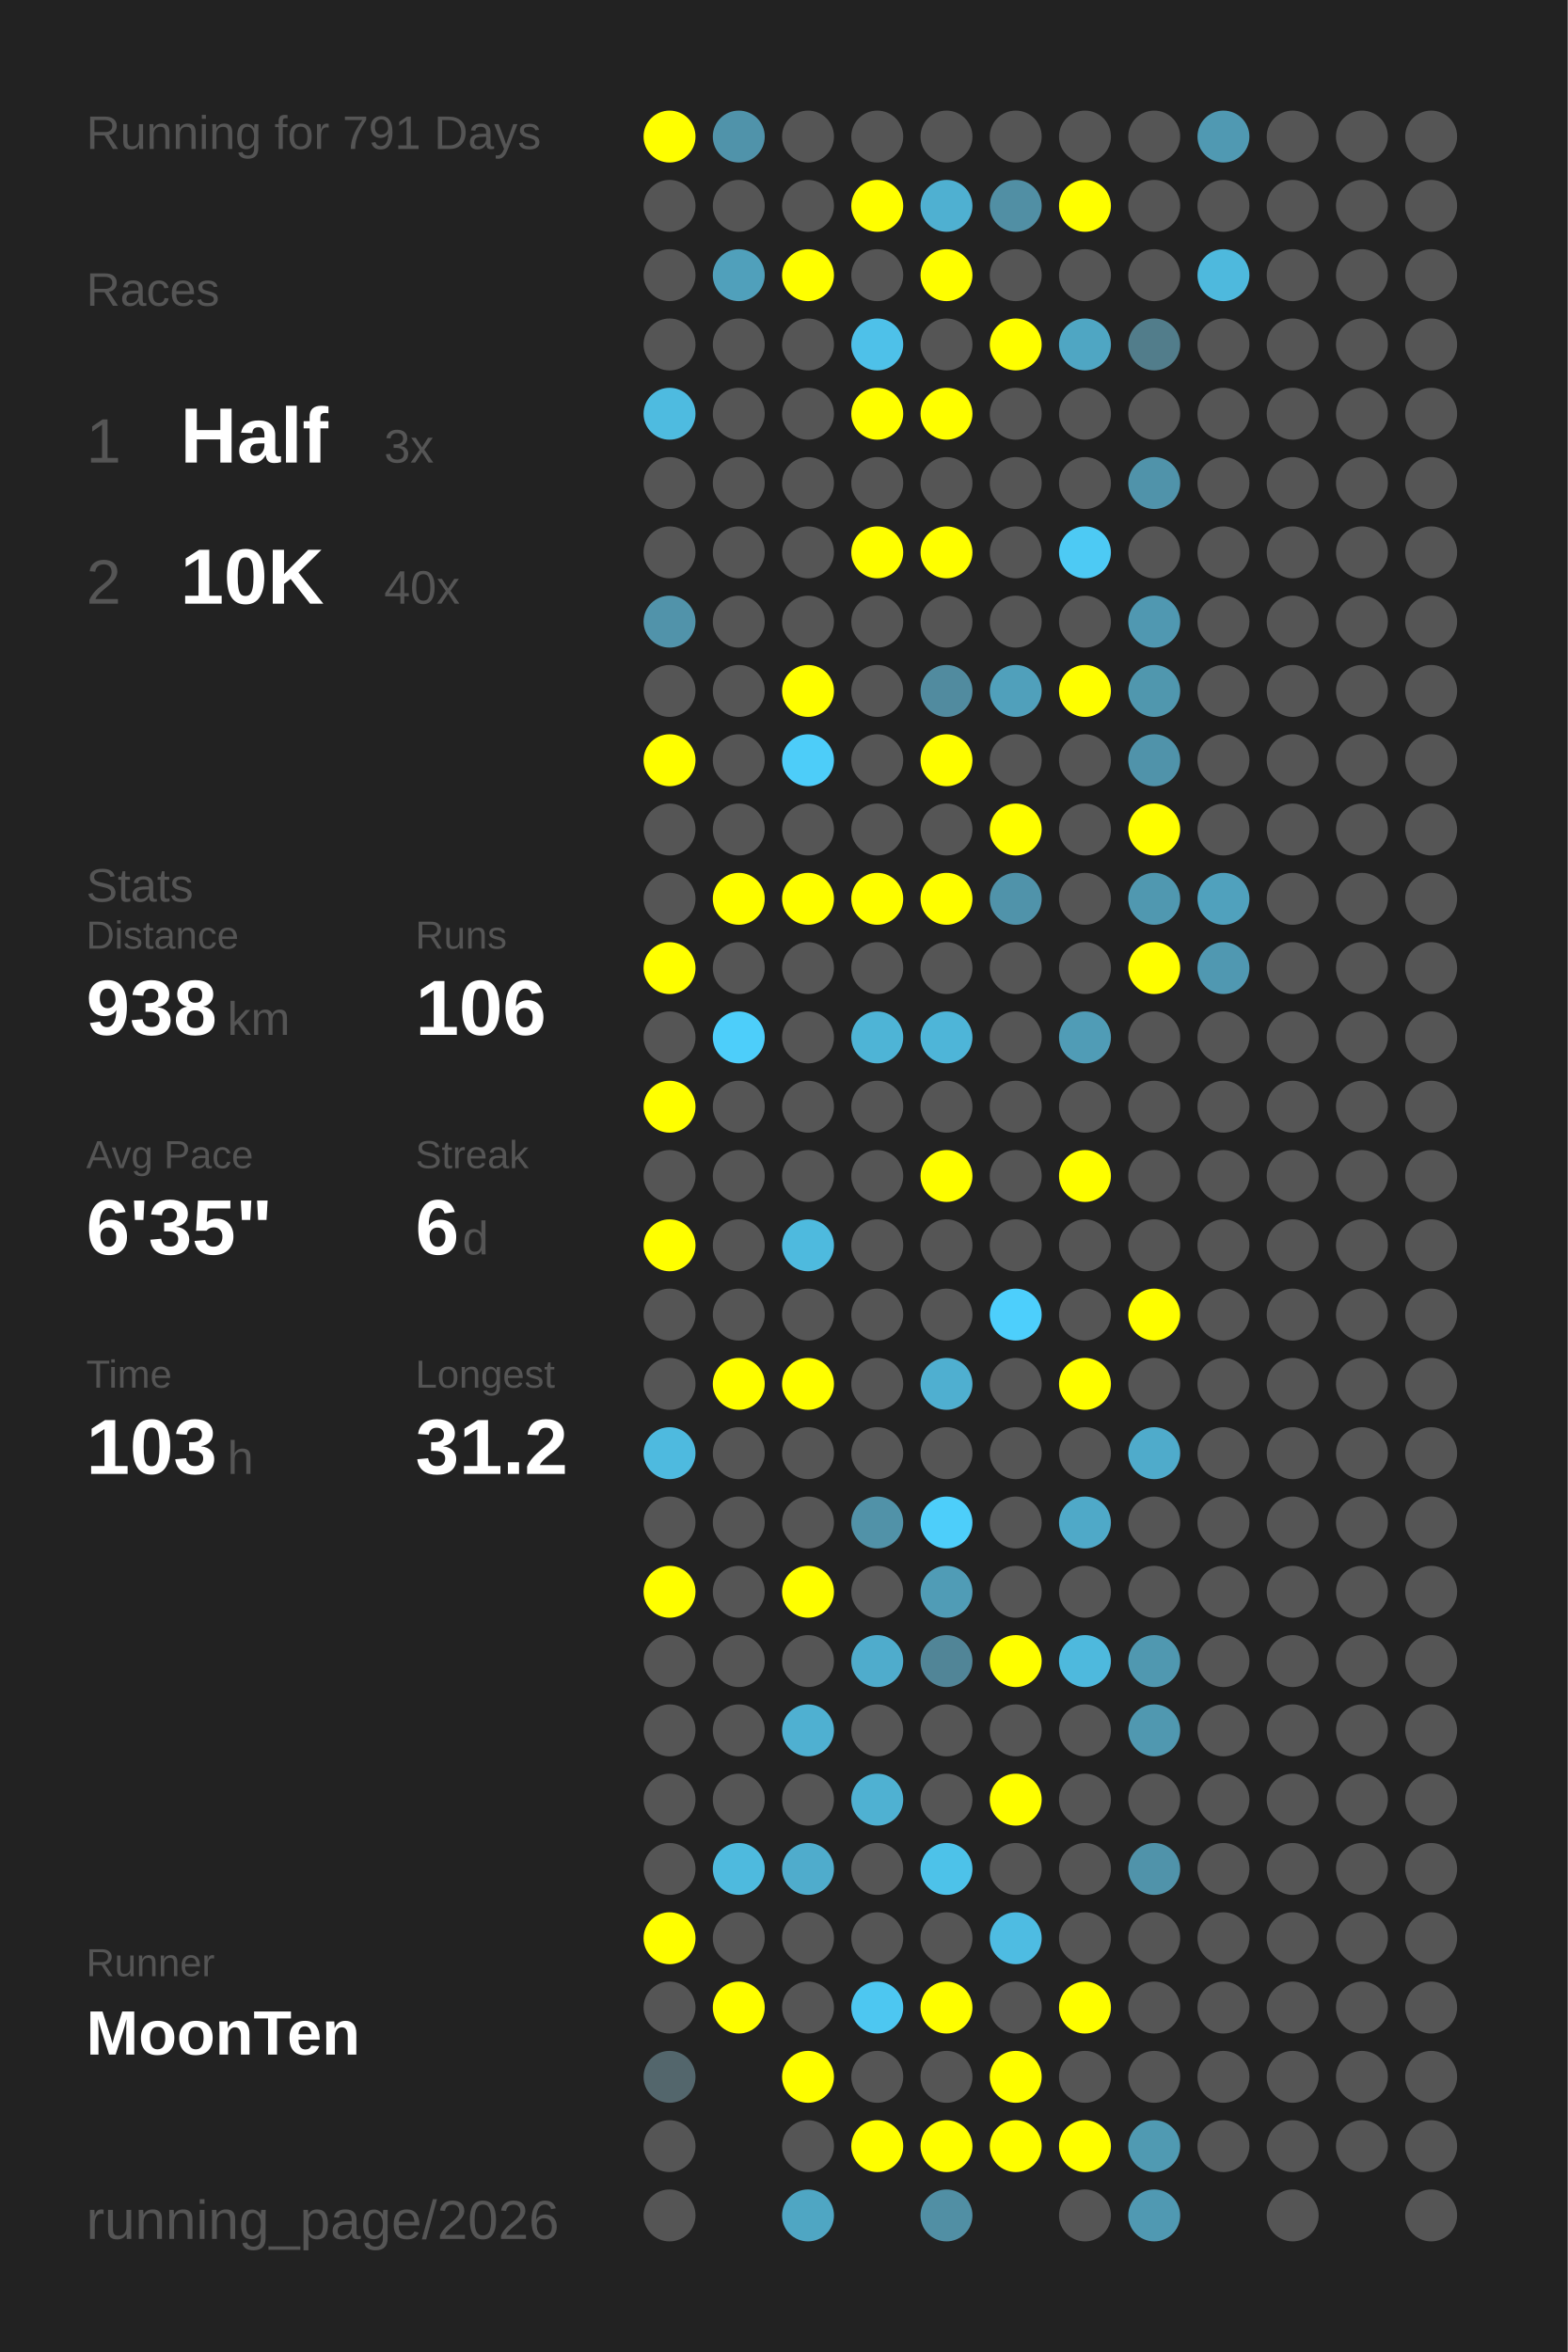
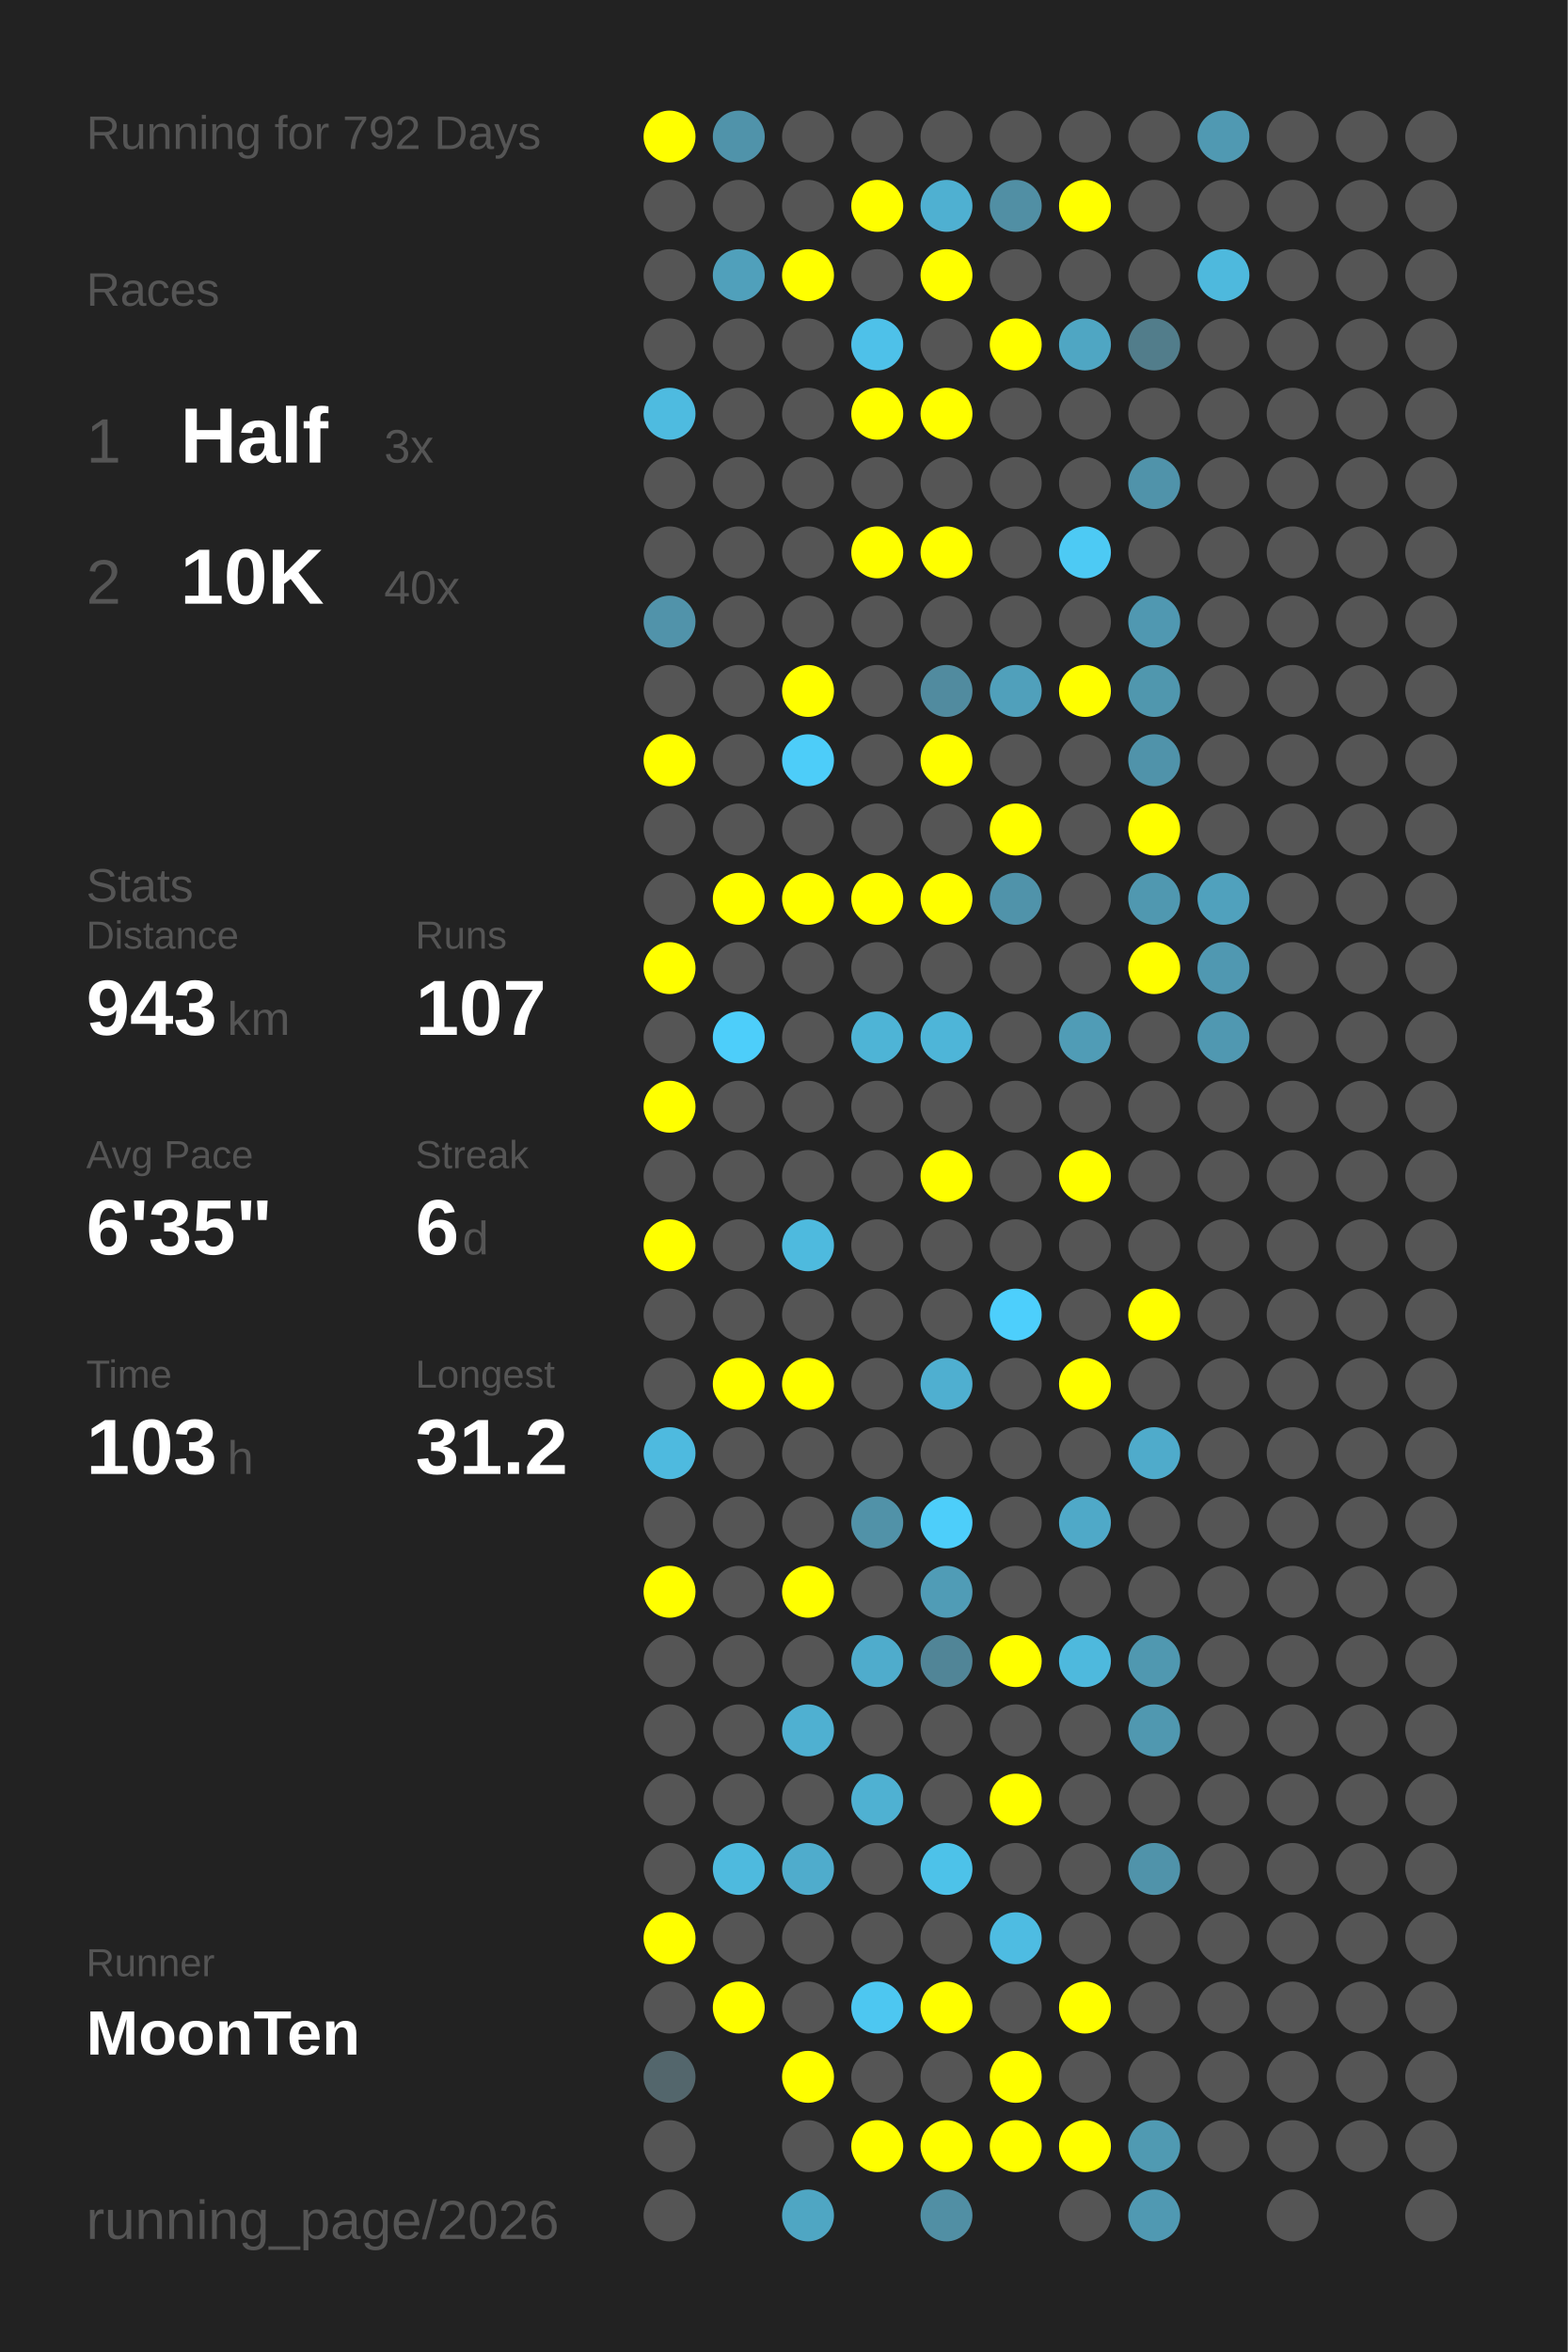
<svg xmlns="http://www.w3.org/2000/svg" baseProfile="full" height="300mm" version="1.1" viewBox="0,0,200,300" width="200mm">
  <defs />
  <rect fill="#222222" height="300" width="200" x="0" y="0" />
-   <text fill="#555555" style="font-size:6px; font-family:Arial;" x="11" y="19">Running for 791 Days</text>
+   <text fill="#555555" style="font-size:6px; font-family:Arial;" x="11" y="19">Running for 792 Days</text>
  <text fill="#555555" style="font-size:6px; font-family:Arial;" x="11" y="39">Races</text>
  <text fill="#555555" style="font-size:8px; font-family:Arial;" x="11" y="59">1</text>
  <text fill="#FFFFFF" style="font-size:10px; font-family:Arial; font-weight:bold;" x="23" y="59">Half</text>
  <text fill="#555555" style="font-size:6px; font-family:Arial;" x="49" y="59">3x</text>
  <text fill="#555555" style="font-size:8px; font-family:Arial;" x="11" y="77">2</text>
  <text fill="#FFFFFF" style="font-size:10px; font-family:Arial; font-weight:bold;" x="23" y="77">10K</text>
  <text fill="#555555" style="font-size:6px; font-family:Arial;" x="49" y="77">40x</text>
  <text fill="#555555" style="font-size:6px; font-family:Arial;" x="11" y="115">Stats</text>
  <text fill="#555555" style="font-size:5px; font-family:Arial;" x="11" y="121">Distance</text>
-   <text fill="#FFFFFF" style="font-size:10px; font-family:Arial; font-weight:bold;" x="11" y="132">938</text>
+   <text fill="#FFFFFF" style="font-size:10px; font-family:Arial; font-weight:bold;" x="11" y="132">943</text>
  <text fill="#555555" style="font-size:6px; font-family:Arial;" x="29" y="132">km</text>
  <text fill="#555555" style="font-size:5px; font-family:Arial;" x="53" y="121">Runs</text>
-   <text fill="#FFFFFF" style="font-size:10px; font-family:Arial; font-weight:bold;" x="53" y="132">106</text>
+   <text fill="#FFFFFF" style="font-size:10px; font-family:Arial; font-weight:bold;" x="53" y="132">107</text>
  <text fill="#555555" style="font-size:5px; font-family:Arial;" x="11" y="149">Avg Pace</text>
  <text fill="#FFFFFF" style="font-size:10px; font-family:Arial; font-weight:bold;" x="11" y="160">6'35"</text>
  <text fill="#555555" style="font-size:5px; font-family:Arial;" x="53" y="149">Streak</text>
  <text fill="#FFFFFF" style="font-size:10px; font-family:Arial; font-weight:bold;" x="53" y="160">6</text>
  <text fill="#555555" style="font-size:6px; font-family:Arial;" x="59" y="160">d</text>
  <text fill="#555555" style="font-size:5px; font-family:Arial;" x="11" y="177">Time</text>
  <text fill="#FFFFFF" style="font-size:10px; font-family:Arial; font-weight:bold;" x="11" y="188">103</text>
  <text fill="#555555" style="font-size:6px; font-family:Arial;" x="29" y="188">h</text>
  <text fill="#555555" style="font-size:5px; font-family:Arial;" x="53" y="177">Longest</text>
  <text fill="#FFFFFF" style="font-size:10px; font-family:Arial; font-weight:bold;" x="53" y="188">31.2</text>
  <text fill="#555555" style="font-size:5px; font-family:Arial;" x="11" y="252.065">Runner</text>
  <text fill="#FFFFFF" style="font-size:8px; font-family:Arial; font-weight:bold;" x="11" y="262.065">MoonTen</text>
  <text fill="#555555" style="font-size:7px; font-family:Arial;" x="11" y="285.581">running_page/2026</text>
  <circle cx="85.417" cy="17.419" fill="#FFFF00" r="3.312" />
  <circle cx="85.417" cy="26.258" fill="#555555" r="3.312" />
  <circle cx="85.417" cy="35.097" fill="#555555" r="3.312" />
  <circle cx="85.417" cy="43.935" fill="#555555" r="3.312" />
  <circle cx="85.417" cy="52.774" fill="#4ebbe0" r="3.312" />
  <circle cx="85.417" cy="61.613" fill="#555555" r="3.312" />
  <circle cx="85.417" cy="70.452" fill="#555555" r="3.312" />
  <circle cx="85.417" cy="79.29" fill="#5193aa" r="3.312" />
  <circle cx="85.417" cy="88.129" fill="#555555" r="3.312" />
  <circle cx="85.417" cy="96.968" fill="#FFFF00" r="3.312" />
  <circle cx="85.417" cy="105.806" fill="#555555" r="3.312" />
  <circle cx="85.417" cy="114.645" fill="#555555" r="3.312" />
  <circle cx="85.417" cy="123.484" fill="#FFFF00" r="3.312" />
  <circle cx="85.417" cy="132.323" fill="#555555" r="3.312" />
  <circle cx="85.417" cy="141.161" fill="#FFFF00" r="3.312" />
  <circle cx="85.417" cy="150" fill="#555555" r="3.312" />
  <circle cx="85.417" cy="158.839" fill="#FFFF00" r="3.312" />
  <circle cx="85.417" cy="167.677" fill="#555555" r="3.312" />
  <circle cx="85.417" cy="176.516" fill="#555555" r="3.312" />
  <circle cx="85.417" cy="185.355" fill="#4ebadf" r="3.312" />
  <circle cx="85.417" cy="194.194" fill="#555555" r="3.312" />
  <circle cx="85.417" cy="203.032" fill="#FFFF00" r="3.312" />
  <circle cx="85.417" cy="211.871" fill="#555555" r="3.312" />
  <circle cx="85.417" cy="220.71" fill="#555555" r="3.312" />
  <circle cx="85.417" cy="229.548" fill="#555555" r="3.312" />
  <circle cx="85.417" cy="238.387" fill="#555555" r="3.312" />
  <circle cx="85.417" cy="247.226" fill="#FFFF00" r="3.312" />
  <circle cx="85.417" cy="256.065" fill="#555555" r="3.312" />
  <circle cx="85.417" cy="264.903" fill="#53666c" r="3.312" />
  <circle cx="85.417" cy="273.742" fill="#555555" r="3.312" />
  <circle cx="85.417" cy="282.581" fill="#555555" r="3.312" />
  <circle cx="94.25" cy="17.419" fill="#5093aa" r="3.312" />
  <circle cx="94.25" cy="26.258" fill="#555555" r="3.312" />
  <circle cx="94.25" cy="35.097" fill="#50a0bb" r="3.312" />
  <circle cx="94.25" cy="43.935" fill="#555555" r="3.312" />
  <circle cx="94.25" cy="52.774" fill="#555555" r="3.312" />
  <circle cx="94.25" cy="61.613" fill="#555555" r="3.312" />
  <circle cx="94.25" cy="70.452" fill="#555555" r="3.312" />
  <circle cx="94.25" cy="79.29" fill="#555555" r="3.312" />
  <circle cx="94.25" cy="88.129" fill="#555555" r="3.312" />
  <circle cx="94.25" cy="96.968" fill="#555555" r="3.312" />
  <circle cx="94.25" cy="105.806" fill="#555555" r="3.312" />
  <circle cx="94.25" cy="114.645" fill="#FFFF00" r="3.312" />
  <circle cx="94.25" cy="123.484" fill="#555555" r="3.312" />
  <circle cx="94.25" cy="132.323" fill="#4dcefa" r="3.312" />
  <circle cx="94.25" cy="141.161" fill="#555555" r="3.312" />
  <circle cx="94.25" cy="150" fill="#555555" r="3.312" />
  <circle cx="94.25" cy="158.839" fill="#555555" r="3.312" />
  <circle cx="94.25" cy="167.677" fill="#555555" r="3.312" />
  <circle cx="94.25" cy="176.516" fill="#FFFF00" r="3.312" />
  <circle cx="94.25" cy="185.355" fill="#555555" r="3.312" />
  <circle cx="94.25" cy="194.194" fill="#555555" r="3.312" />
  <circle cx="94.25" cy="203.032" fill="#555555" r="3.312" />
  <circle cx="94.25" cy="211.871" fill="#555555" r="3.312" />
  <circle cx="94.25" cy="220.71" fill="#555555" r="3.312" />
  <circle cx="94.25" cy="229.548" fill="#555555" r="3.312" />
  <circle cx="94.25" cy="238.387" fill="#4ebade" r="3.312" />
  <circle cx="94.25" cy="247.226" fill="#555555" r="3.312" />
  <circle cx="94.25" cy="256.065" fill="#FFFF00" r="3.312" />
  <circle cx="103.083" cy="17.419" fill="#555555" r="3.312" />
  <circle cx="103.083" cy="26.258" fill="#555555" r="3.312" />
  <circle cx="103.083" cy="35.097" fill="#FFFF00" r="3.312" />
  <circle cx="103.083" cy="43.935" fill="#555555" r="3.312" />
  <circle cx="103.083" cy="52.774" fill="#555555" r="3.312" />
  <circle cx="103.083" cy="61.613" fill="#555555" r="3.312" />
  <circle cx="103.083" cy="70.452" fill="#555555" r="3.312" />
  <circle cx="103.083" cy="79.29" fill="#555555" r="3.312" />
  <circle cx="103.083" cy="88.129" fill="#FFFF00" r="3.312" />
  <circle cx="103.083" cy="96.968" fill="#4dcdf9" r="3.312" />
  <circle cx="103.083" cy="105.806" fill="#555555" r="3.312" />
  <circle cx="103.083" cy="114.645" fill="#FFFF00" r="3.312" />
  <circle cx="103.083" cy="123.484" fill="#555555" r="3.312" />
  <circle cx="103.083" cy="132.323" fill="#555555" r="3.312" />
  <circle cx="103.083" cy="141.161" fill="#555555" r="3.312" />
  <circle cx="103.083" cy="150" fill="#555555" r="3.312" />
  <circle cx="103.083" cy="158.839" fill="#4ebade" r="3.312" />
  <circle cx="103.083" cy="167.677" fill="#555555" r="3.312" />
  <circle cx="103.083" cy="176.516" fill="#FFFF00" r="3.312" />
  <circle cx="103.083" cy="185.355" fill="#555555" r="3.312" />
  <circle cx="103.083" cy="194.194" fill="#555555" r="3.312" />
  <circle cx="103.083" cy="203.032" fill="#FFFF00" r="3.312" />
  <circle cx="103.083" cy="211.871" fill="#555555" r="3.312" />
  <circle cx="103.083" cy="220.71" fill="#4fb0d1" r="3.312" />
  <circle cx="103.083" cy="229.548" fill="#555555" r="3.312" />
  <circle cx="103.083" cy="238.387" fill="#4faccc" r="3.312" />
  <circle cx="103.083" cy="247.226" fill="#555555" r="3.312" />
  <circle cx="103.083" cy="256.065" fill="#555555" r="3.312" />
  <circle cx="103.083" cy="264.903" fill="#FFFF00" r="3.312" />
  <circle cx="103.083" cy="273.742" fill="#555555" r="3.312" />
  <circle cx="103.083" cy="282.581" fill="#4fa6c3" r="3.312" />
  <circle cx="111.917" cy="17.419" fill="#555555" r="3.312" />
  <circle cx="111.917" cy="26.258" fill="#FFFF00" r="3.312" />
  <circle cx="111.917" cy="35.097" fill="#555555" r="3.312" />
  <circle cx="111.917" cy="43.935" fill="#4ec1e9" r="3.312" />
  <circle cx="111.917" cy="52.774" fill="#FFFF00" r="3.312" />
  <circle cx="111.917" cy="61.613" fill="#555555" r="3.312" />
  <circle cx="111.917" cy="70.452" fill="#FFFF00" r="3.312" />
  <circle cx="111.917" cy="79.29" fill="#555555" r="3.312" />
  <circle cx="111.917" cy="88.129" fill="#555555" r="3.312" />
  <circle cx="111.917" cy="96.968" fill="#555555" r="3.312" />
  <circle cx="111.917" cy="105.806" fill="#555555" r="3.312" />
  <circle cx="111.917" cy="114.645" fill="#FFFF00" r="3.312" />
  <circle cx="111.917" cy="123.484" fill="#555555" r="3.312" />
  <circle cx="111.917" cy="132.323" fill="#4eb4d6" r="3.312" />
  <circle cx="111.917" cy="141.161" fill="#555555" r="3.312" />
  <circle cx="111.917" cy="150" fill="#555555" r="3.312" />
  <circle cx="111.917" cy="158.839" fill="#555555" r="3.312" />
  <circle cx="111.917" cy="167.677" fill="#555555" r="3.312" />
  <circle cx="111.917" cy="176.516" fill="#555555" r="3.312" />
  <circle cx="111.917" cy="185.355" fill="#555555" r="3.312" />
  <circle cx="111.917" cy="194.194" fill="#5192a8" r="3.312" />
  <circle cx="111.917" cy="203.032" fill="#555555" r="3.312" />
  <circle cx="111.917" cy="211.871" fill="#4faccc" r="3.312" />
  <circle cx="111.917" cy="220.71" fill="#555555" r="3.312" />
  <circle cx="111.917" cy="229.548" fill="#4fb1d2" r="3.312" />
  <circle cx="111.917" cy="238.387" fill="#555555" r="3.312" />
  <circle cx="111.917" cy="247.226" fill="#555555" r="3.312" />
  <circle cx="111.917" cy="256.065" fill="#4dc7f1" r="3.312" />
  <circle cx="111.917" cy="264.903" fill="#555555" r="3.312" />
  <circle cx="111.917" cy="273.742" fill="#FFFF00" r="3.312" />
  <circle cx="120.75" cy="17.419" fill="#555555" r="3.312" />
  <circle cx="120.75" cy="26.258" fill="#4fb0d1" r="3.312" />
  <circle cx="120.75" cy="35.097" fill="#FFFF00" r="3.312" />
  <circle cx="120.75" cy="43.935" fill="#555555" r="3.312" />
  <circle cx="120.75" cy="52.774" fill="#FFFF00" r="3.312" />
  <circle cx="120.75" cy="61.613" fill="#555555" r="3.312" />
  <circle cx="120.75" cy="70.452" fill="#FFFF00" r="3.312" />
  <circle cx="120.75" cy="79.29" fill="#555555" r="3.312" />
  <circle cx="120.75" cy="88.129" fill="#518b9f" r="3.312" />
  <circle cx="120.75" cy="96.968" fill="#FFFF00" r="3.312" />
  <circle cx="120.75" cy="105.806" fill="#555555" r="3.312" />
  <circle cx="120.75" cy="114.645" fill="#FFFF00" r="3.312" />
  <circle cx="120.75" cy="123.484" fill="#555555" r="3.312" />
  <circle cx="120.75" cy="132.323" fill="#4eb5d8" r="3.312" />
  <circle cx="120.75" cy="141.161" fill="#555555" r="3.312" />
  <circle cx="120.75" cy="150" fill="#FFFF00" r="3.312" />
  <circle cx="120.75" cy="158.839" fill="#555555" r="3.312" />
  <circle cx="120.75" cy="167.677" fill="#555555" r="3.312" />
  <circle cx="120.75" cy="176.516" fill="#4fafd0" r="3.312" />
  <circle cx="120.75" cy="185.355" fill="#555555" r="3.312" />
  <circle cx="120.75" cy="194.194" fill="#4dcefa" r="3.312" />
  <circle cx="120.75" cy="203.032" fill="#509cb6" r="3.312" />
  <circle cx="120.75" cy="211.871" fill="#518597" r="3.312" />
  <circle cx="120.75" cy="220.71" fill="#555555" r="3.312" />
  <circle cx="120.75" cy="229.548" fill="#555555" r="3.312" />
  <circle cx="120.75" cy="238.387" fill="#4dc2e9" r="3.312" />
  <circle cx="120.75" cy="247.226" fill="#555555" r="3.312" />
  <circle cx="120.75" cy="256.065" fill="#FFFF00" r="3.312" />
  <circle cx="120.75" cy="264.903" fill="#555555" r="3.312" />
  <circle cx="120.75" cy="273.742" fill="#FFFF00" r="3.312" />
  <circle cx="120.75" cy="282.581" fill="#518fa4" r="3.312" />
  <circle cx="129.583" cy="17.419" fill="#555555" r="3.312" />
  <circle cx="129.583" cy="26.258" fill="#518fa4" r="3.312" />
  <circle cx="129.583" cy="35.097" fill="#555555" r="3.312" />
  <circle cx="129.583" cy="43.935" fill="#FFFF00" r="3.312" />
  <circle cx="129.583" cy="52.774" fill="#555555" r="3.312" />
  <circle cx="129.583" cy="61.613" fill="#555555" r="3.312" />
  <circle cx="129.583" cy="70.452" fill="#555555" r="3.312" />
  <circle cx="129.583" cy="79.29" fill="#555555" r="3.312" />
  <circle cx="129.583" cy="88.129" fill="#50a0bb" r="3.312" />
  <circle cx="129.583" cy="96.968" fill="#555555" r="3.312" />
  <circle cx="129.583" cy="105.806" fill="#FFFF00" r="3.312" />
  <circle cx="129.583" cy="114.645" fill="#5093aa" r="3.312" />
  <circle cx="129.583" cy="123.484" fill="#555555" r="3.312" />
  <circle cx="129.583" cy="132.323" fill="#555555" r="3.312" />
  <circle cx="129.583" cy="141.161" fill="#555555" r="3.312" />
  <circle cx="129.583" cy="150" fill="#555555" r="3.312" />
  <circle cx="129.583" cy="158.839" fill="#555555" r="3.312" />
  <circle cx="129.583" cy="167.677" fill="#4dcffc" r="3.312" />
  <circle cx="129.583" cy="176.516" fill="#555555" r="3.312" />
  <circle cx="129.583" cy="185.355" fill="#555555" r="3.312" />
  <circle cx="129.583" cy="194.194" fill="#555555" r="3.312" />
  <circle cx="129.583" cy="203.032" fill="#555555" r="3.312" />
  <circle cx="129.583" cy="211.871" fill="#FFFF00" r="3.312" />
  <circle cx="129.583" cy="220.71" fill="#555555" r="3.312" />
  <circle cx="129.583" cy="229.548" fill="#FFFF00" r="3.312" />
  <circle cx="129.583" cy="238.387" fill="#555555" r="3.312" />
  <circle cx="129.583" cy="247.226" fill="#4ebce2" r="3.312" />
  <circle cx="129.583" cy="256.065" fill="#555555" r="3.312" />
  <circle cx="129.583" cy="264.903" fill="#FFFF00" r="3.312" />
  <circle cx="129.583" cy="273.742" fill="#FFFF00" r="3.312" />
  <circle cx="138.417" cy="17.419" fill="#555555" r="3.312" />
  <circle cx="138.417" cy="26.258" fill="#FFFF00" r="3.312" />
  <circle cx="138.417" cy="35.097" fill="#555555" r="3.312" />
  <circle cx="138.417" cy="43.935" fill="#4fa6c3" r="3.312" />
  <circle cx="138.417" cy="52.774" fill="#555555" r="3.312" />
  <circle cx="138.417" cy="61.613" fill="#555555" r="3.312" />
  <circle cx="138.417" cy="70.452" fill="#4dcaf4" r="3.312" />
  <circle cx="138.417" cy="79.29" fill="#555555" r="3.312" />
  <circle cx="138.417" cy="88.129" fill="#FFFF00" r="3.312" />
  <circle cx="138.417" cy="96.968" fill="#555555" r="3.312" />
  <circle cx="138.417" cy="105.806" fill="#555555" r="3.312" />
  <circle cx="138.417" cy="114.645" fill="#555555" r="3.312" />
  <circle cx="138.417" cy="123.484" fill="#555555" r="3.312" />
  <circle cx="138.417" cy="132.323" fill="#509cb6" r="3.312" />
  <circle cx="138.417" cy="141.161" fill="#555555" r="3.312" />
  <circle cx="138.417" cy="150" fill="#FFFF00" r="3.312" />
  <circle cx="138.417" cy="158.839" fill="#555555" r="3.312" />
  <circle cx="138.417" cy="167.677" fill="#555555" r="3.312" />
  <circle cx="138.417" cy="176.516" fill="#FFFF00" r="3.312" />
  <circle cx="138.417" cy="185.355" fill="#555555" r="3.312" />
  <circle cx="138.417" cy="194.194" fill="#4fa9c8" r="3.312" />
  <circle cx="138.417" cy="203.032" fill="#555555" r="3.312" />
  <circle cx="138.417" cy="211.871" fill="#4eb9dd" r="3.312" />
  <circle cx="138.417" cy="220.71" fill="#555555" r="3.312" />
  <circle cx="138.417" cy="229.548" fill="#555555" r="3.312" />
  <circle cx="138.417" cy="238.387" fill="#555555" r="3.312" />
  <circle cx="138.417" cy="247.226" fill="#555555" r="3.312" />
  <circle cx="138.417" cy="256.065" fill="#FFFF00" r="3.312" />
  <circle cx="138.417" cy="264.903" fill="#555555" r="3.312" />
  <circle cx="138.417" cy="273.742" fill="#FFFF00" r="3.312" />
  <circle cx="138.417" cy="282.581" fill="#555555" r="3.312" />
  <circle cx="147.25" cy="17.419" fill="#555555" r="3.312" />
  <circle cx="147.25" cy="26.258" fill="#555555" r="3.312" />
  <circle cx="147.25" cy="35.097" fill="#555555" r="3.312" />
  <circle cx="147.25" cy="43.935" fill="#527d8b" r="3.312" />
  <circle cx="147.25" cy="52.774" fill="#555555" r="3.312" />
  <circle cx="147.25" cy="61.613" fill="#5093aa" r="3.312" />
  <circle cx="147.25" cy="70.452" fill="#555555" r="3.312" />
  <circle cx="147.25" cy="79.29" fill="#5098b1" r="3.312" />
  <circle cx="147.25" cy="88.129" fill="#5097ae" r="3.312" />
  <circle cx="147.25" cy="96.968" fill="#5093aa" r="3.312" />
  <circle cx="147.25" cy="105.806" fill="#FFFF00" r="3.312" />
  <circle cx="147.25" cy="114.645" fill="#5098b0" r="3.312" />
  <circle cx="147.25" cy="123.484" fill="#FFFF00" r="3.312" />
  <circle cx="147.25" cy="132.323" fill="#555555" r="3.312" />
  <circle cx="147.25" cy="141.161" fill="#555555" r="3.312" />
  <circle cx="147.25" cy="150" fill="#555555" r="3.312" />
  <circle cx="147.25" cy="158.839" fill="#555555" r="3.312" />
  <circle cx="147.25" cy="167.677" fill="#FFFF00" r="3.312" />
  <circle cx="147.25" cy="176.516" fill="#555555" r="3.312" />
  <circle cx="147.25" cy="185.355" fill="#4fabcb" r="3.312" />
  <circle cx="147.25" cy="194.194" fill="#555555" r="3.312" />
  <circle cx="147.25" cy="203.032" fill="#555555" r="3.312" />
  <circle cx="147.25" cy="211.871" fill="#5098b0" r="3.312" />
  <circle cx="147.25" cy="220.71" fill="#5098b0" r="3.312" />
  <circle cx="147.25" cy="229.548" fill="#555555" r="3.312" />
  <circle cx="147.25" cy="238.387" fill="#5093aa" r="3.312" />
  <circle cx="147.25" cy="247.226" fill="#555555" r="3.312" />
  <circle cx="147.25" cy="256.065" fill="#555555" r="3.312" />
  <circle cx="147.25" cy="264.903" fill="#555555" r="3.312" />
  <circle cx="147.25" cy="273.742" fill="#509ab2" r="3.312" />
  <circle cx="147.25" cy="282.581" fill="#5099b2" r="3.312" />
  <circle cx="156.083" cy="17.419" fill="#5099b2" r="3.312" />
  <circle cx="156.083" cy="26.258" fill="#555555" r="3.312" />
  <circle cx="156.083" cy="35.097" fill="#4eb9dd" r="3.312" />
  <circle cx="156.083" cy="43.935" fill="#555555" r="3.312" />
  <circle cx="156.083" cy="52.774" fill="#555555" r="3.312" />
  <circle cx="156.083" cy="61.613" fill="#555555" r="3.312" />
  <circle cx="156.083" cy="70.452" fill="#555555" r="3.312" />
  <circle cx="156.083" cy="79.29" fill="#555555" r="3.312" />
  <circle cx="156.083" cy="88.129" fill="#555555" r="3.312" />
  <circle cx="156.083" cy="96.968" fill="#555555" r="3.312" />
  <circle cx="156.083" cy="105.806" fill="#555555" r="3.312" />
  <circle cx="156.083" cy="114.645" fill="#50a1bd" r="3.312" />
  <circle cx="156.083" cy="123.484" fill="#5098b1" r="3.312" />
-   <circle cx="156.083" cy="132.323" fill="#555555" r="3.312" />
+   <circle cx="156.083" cy="132.323" fill="#5098b1" r="3.312" />
  <circle cx="156.083" cy="141.161" fill="#555555" r="3.312" />
  <circle cx="156.083" cy="150" fill="#555555" r="3.312" />
  <circle cx="156.083" cy="158.839" fill="#555555" r="3.312" />
  <circle cx="156.083" cy="167.677" fill="#555555" r="3.312" />
  <circle cx="156.083" cy="176.516" fill="#555555" r="3.312" />
  <circle cx="156.083" cy="185.355" fill="#555555" r="3.312" />
  <circle cx="156.083" cy="194.194" fill="#555555" r="3.312" />
  <circle cx="156.083" cy="203.032" fill="#555555" r="3.312" />
  <circle cx="156.083" cy="211.871" fill="#555555" r="3.312" />
  <circle cx="156.083" cy="220.71" fill="#555555" r="3.312" />
  <circle cx="156.083" cy="229.548" fill="#555555" r="3.312" />
  <circle cx="156.083" cy="238.387" fill="#555555" r="3.312" />
  <circle cx="156.083" cy="247.226" fill="#555555" r="3.312" />
  <circle cx="156.083" cy="256.065" fill="#555555" r="3.312" />
  <circle cx="156.083" cy="264.903" fill="#555555" r="3.312" />
  <circle cx="156.083" cy="273.742" fill="#555555" r="3.312" />
  <circle cx="164.917" cy="17.419" fill="#555555" r="3.312" />
  <circle cx="164.917" cy="26.258" fill="#555555" r="3.312" />
  <circle cx="164.917" cy="35.097" fill="#555555" r="3.312" />
  <circle cx="164.917" cy="43.935" fill="#555555" r="3.312" />
  <circle cx="164.917" cy="52.774" fill="#555555" r="3.312" />
  <circle cx="164.917" cy="61.613" fill="#555555" r="3.312" />
  <circle cx="164.917" cy="70.452" fill="#555555" r="3.312" />
  <circle cx="164.917" cy="79.29" fill="#555555" r="3.312" />
  <circle cx="164.917" cy="88.129" fill="#555555" r="3.312" />
  <circle cx="164.917" cy="96.968" fill="#555555" r="3.312" />
  <circle cx="164.917" cy="105.806" fill="#555555" r="3.312" />
  <circle cx="164.917" cy="114.645" fill="#555555" r="3.312" />
  <circle cx="164.917" cy="123.484" fill="#555555" r="3.312" />
  <circle cx="164.917" cy="132.323" fill="#555555" r="3.312" />
  <circle cx="164.917" cy="141.161" fill="#555555" r="3.312" />
  <circle cx="164.917" cy="150" fill="#555555" r="3.312" />
  <circle cx="164.917" cy="158.839" fill="#555555" r="3.312" />
  <circle cx="164.917" cy="167.677" fill="#555555" r="3.312" />
  <circle cx="164.917" cy="176.516" fill="#555555" r="3.312" />
  <circle cx="164.917" cy="185.355" fill="#555555" r="3.312" />
  <circle cx="164.917" cy="194.194" fill="#555555" r="3.312" />
  <circle cx="164.917" cy="203.032" fill="#555555" r="3.312" />
  <circle cx="164.917" cy="211.871" fill="#555555" r="3.312" />
  <circle cx="164.917" cy="220.71" fill="#555555" r="3.312" />
  <circle cx="164.917" cy="229.548" fill="#555555" r="3.312" />
  <circle cx="164.917" cy="238.387" fill="#555555" r="3.312" />
  <circle cx="164.917" cy="247.226" fill="#555555" r="3.312" />
  <circle cx="164.917" cy="256.065" fill="#555555" r="3.312" />
  <circle cx="164.917" cy="264.903" fill="#555555" r="3.312" />
  <circle cx="164.917" cy="273.742" fill="#555555" r="3.312" />
  <circle cx="164.917" cy="282.581" fill="#555555" r="3.312" />
  <circle cx="173.75" cy="17.419" fill="#555555" r="3.312" />
  <circle cx="173.75" cy="26.258" fill="#555555" r="3.312" />
  <circle cx="173.75" cy="35.097" fill="#555555" r="3.312" />
  <circle cx="173.75" cy="43.935" fill="#555555" r="3.312" />
  <circle cx="173.75" cy="52.774" fill="#555555" r="3.312" />
  <circle cx="173.75" cy="61.613" fill="#555555" r="3.312" />
  <circle cx="173.75" cy="70.452" fill="#555555" r="3.312" />
  <circle cx="173.75" cy="79.29" fill="#555555" r="3.312" />
  <circle cx="173.75" cy="88.129" fill="#555555" r="3.312" />
  <circle cx="173.75" cy="96.968" fill="#555555" r="3.312" />
  <circle cx="173.75" cy="105.806" fill="#555555" r="3.312" />
  <circle cx="173.75" cy="114.645" fill="#555555" r="3.312" />
  <circle cx="173.75" cy="123.484" fill="#555555" r="3.312" />
  <circle cx="173.75" cy="132.323" fill="#555555" r="3.312" />
  <circle cx="173.75" cy="141.161" fill="#555555" r="3.312" />
  <circle cx="173.75" cy="150" fill="#555555" r="3.312" />
  <circle cx="173.75" cy="158.839" fill="#555555" r="3.312" />
  <circle cx="173.75" cy="167.677" fill="#555555" r="3.312" />
  <circle cx="173.75" cy="176.516" fill="#555555" r="3.312" />
  <circle cx="173.75" cy="185.355" fill="#555555" r="3.312" />
  <circle cx="173.75" cy="194.194" fill="#555555" r="3.312" />
  <circle cx="173.75" cy="203.032" fill="#555555" r="3.312" />
  <circle cx="173.75" cy="211.871" fill="#555555" r="3.312" />
  <circle cx="173.75" cy="220.71" fill="#555555" r="3.312" />
  <circle cx="173.75" cy="229.548" fill="#555555" r="3.312" />
  <circle cx="173.75" cy="238.387" fill="#555555" r="3.312" />
  <circle cx="173.75" cy="247.226" fill="#555555" r="3.312" />
  <circle cx="173.75" cy="256.065" fill="#555555" r="3.312" />
  <circle cx="173.75" cy="264.903" fill="#555555" r="3.312" />
  <circle cx="173.75" cy="273.742" fill="#555555" r="3.312" />
  <circle cx="182.583" cy="17.419" fill="#555555" r="3.312" />
  <circle cx="182.583" cy="26.258" fill="#555555" r="3.312" />
  <circle cx="182.583" cy="35.097" fill="#555555" r="3.312" />
  <circle cx="182.583" cy="43.935" fill="#555555" r="3.312" />
  <circle cx="182.583" cy="52.774" fill="#555555" r="3.312" />
  <circle cx="182.583" cy="61.613" fill="#555555" r="3.312" />
  <circle cx="182.583" cy="70.452" fill="#555555" r="3.312" />
  <circle cx="182.583" cy="79.29" fill="#555555" r="3.312" />
  <circle cx="182.583" cy="88.129" fill="#555555" r="3.312" />
  <circle cx="182.583" cy="96.968" fill="#555555" r="3.312" />
  <circle cx="182.583" cy="105.806" fill="#555555" r="3.312" />
  <circle cx="182.583" cy="114.645" fill="#555555" r="3.312" />
  <circle cx="182.583" cy="123.484" fill="#555555" r="3.312" />
  <circle cx="182.583" cy="132.323" fill="#555555" r="3.312" />
  <circle cx="182.583" cy="141.161" fill="#555555" r="3.312" />
  <circle cx="182.583" cy="150" fill="#555555" r="3.312" />
  <circle cx="182.583" cy="158.839" fill="#555555" r="3.312" />
  <circle cx="182.583" cy="167.677" fill="#555555" r="3.312" />
  <circle cx="182.583" cy="176.516" fill="#555555" r="3.312" />
  <circle cx="182.583" cy="185.355" fill="#555555" r="3.312" />
  <circle cx="182.583" cy="194.194" fill="#555555" r="3.312" />
  <circle cx="182.583" cy="203.032" fill="#555555" r="3.312" />
  <circle cx="182.583" cy="211.871" fill="#555555" r="3.312" />
  <circle cx="182.583" cy="220.71" fill="#555555" r="3.312" />
  <circle cx="182.583" cy="229.548" fill="#555555" r="3.312" />
  <circle cx="182.583" cy="238.387" fill="#555555" r="3.312" />
  <circle cx="182.583" cy="247.226" fill="#555555" r="3.312" />
  <circle cx="182.583" cy="256.065" fill="#555555" r="3.312" />
  <circle cx="182.583" cy="264.903" fill="#555555" r="3.312" />
  <circle cx="182.583" cy="273.742" fill="#555555" r="3.312" />
  <circle cx="182.583" cy="282.581" fill="#555555" r="3.312" />
</svg>
